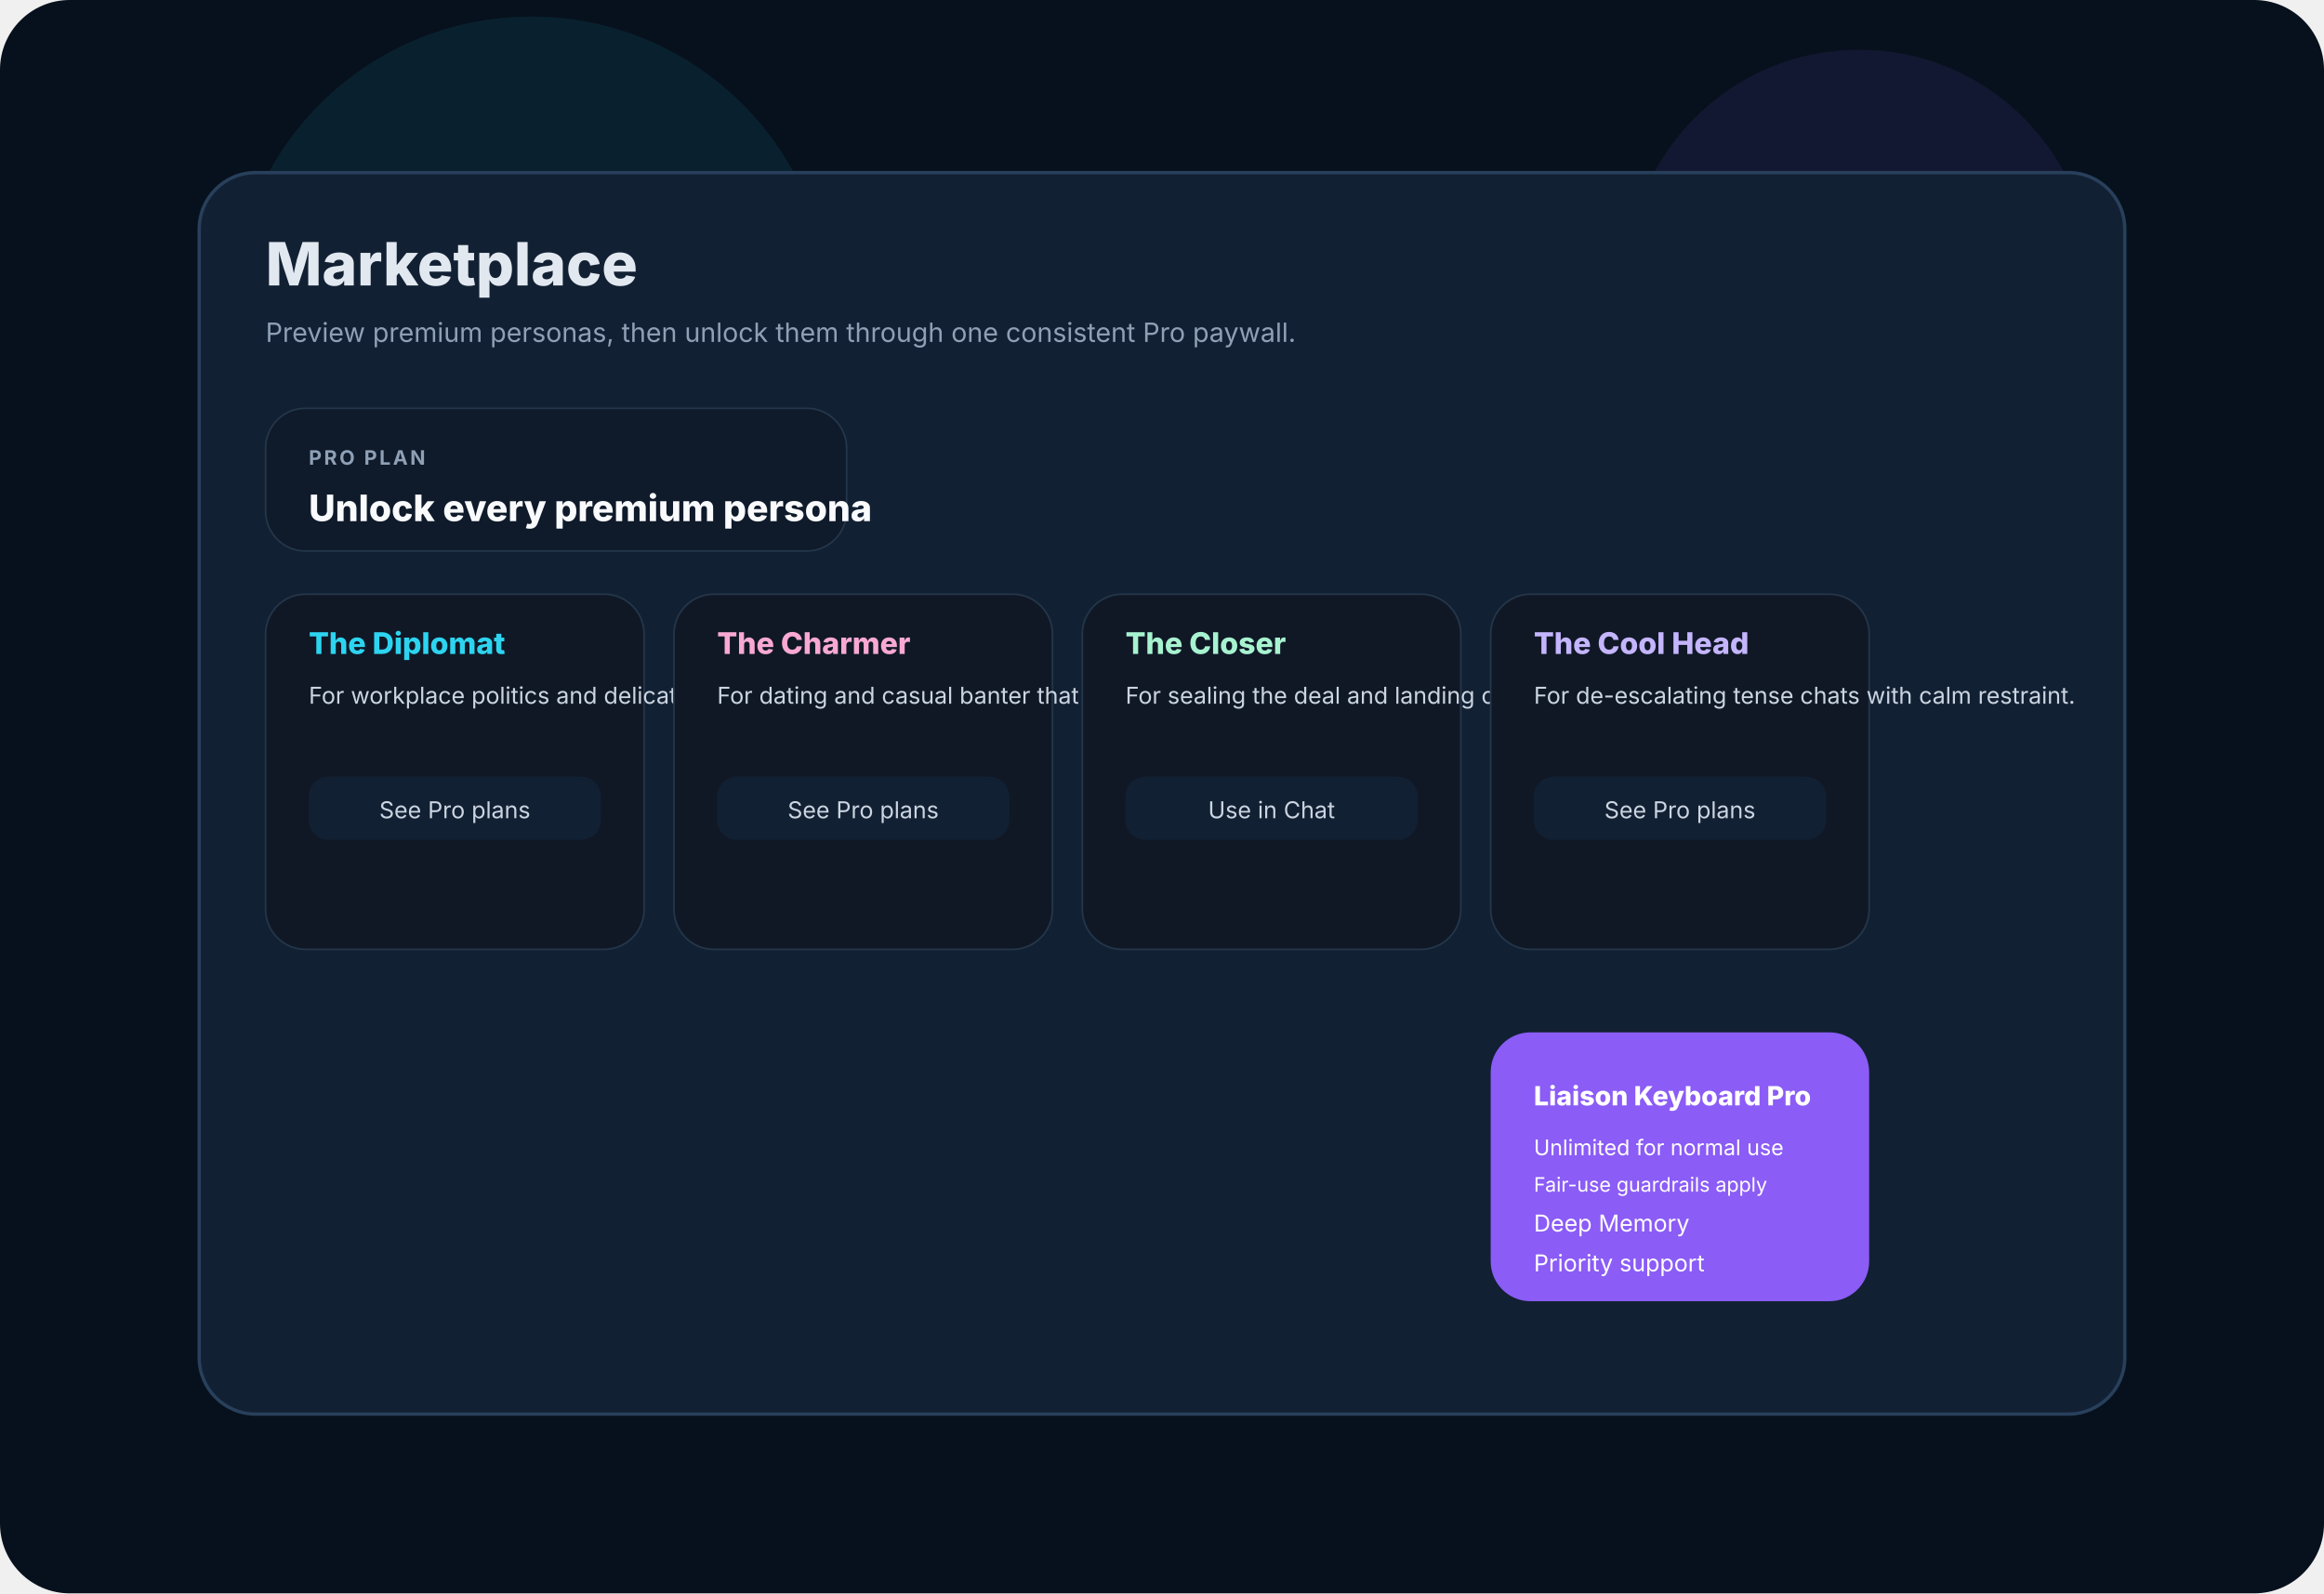
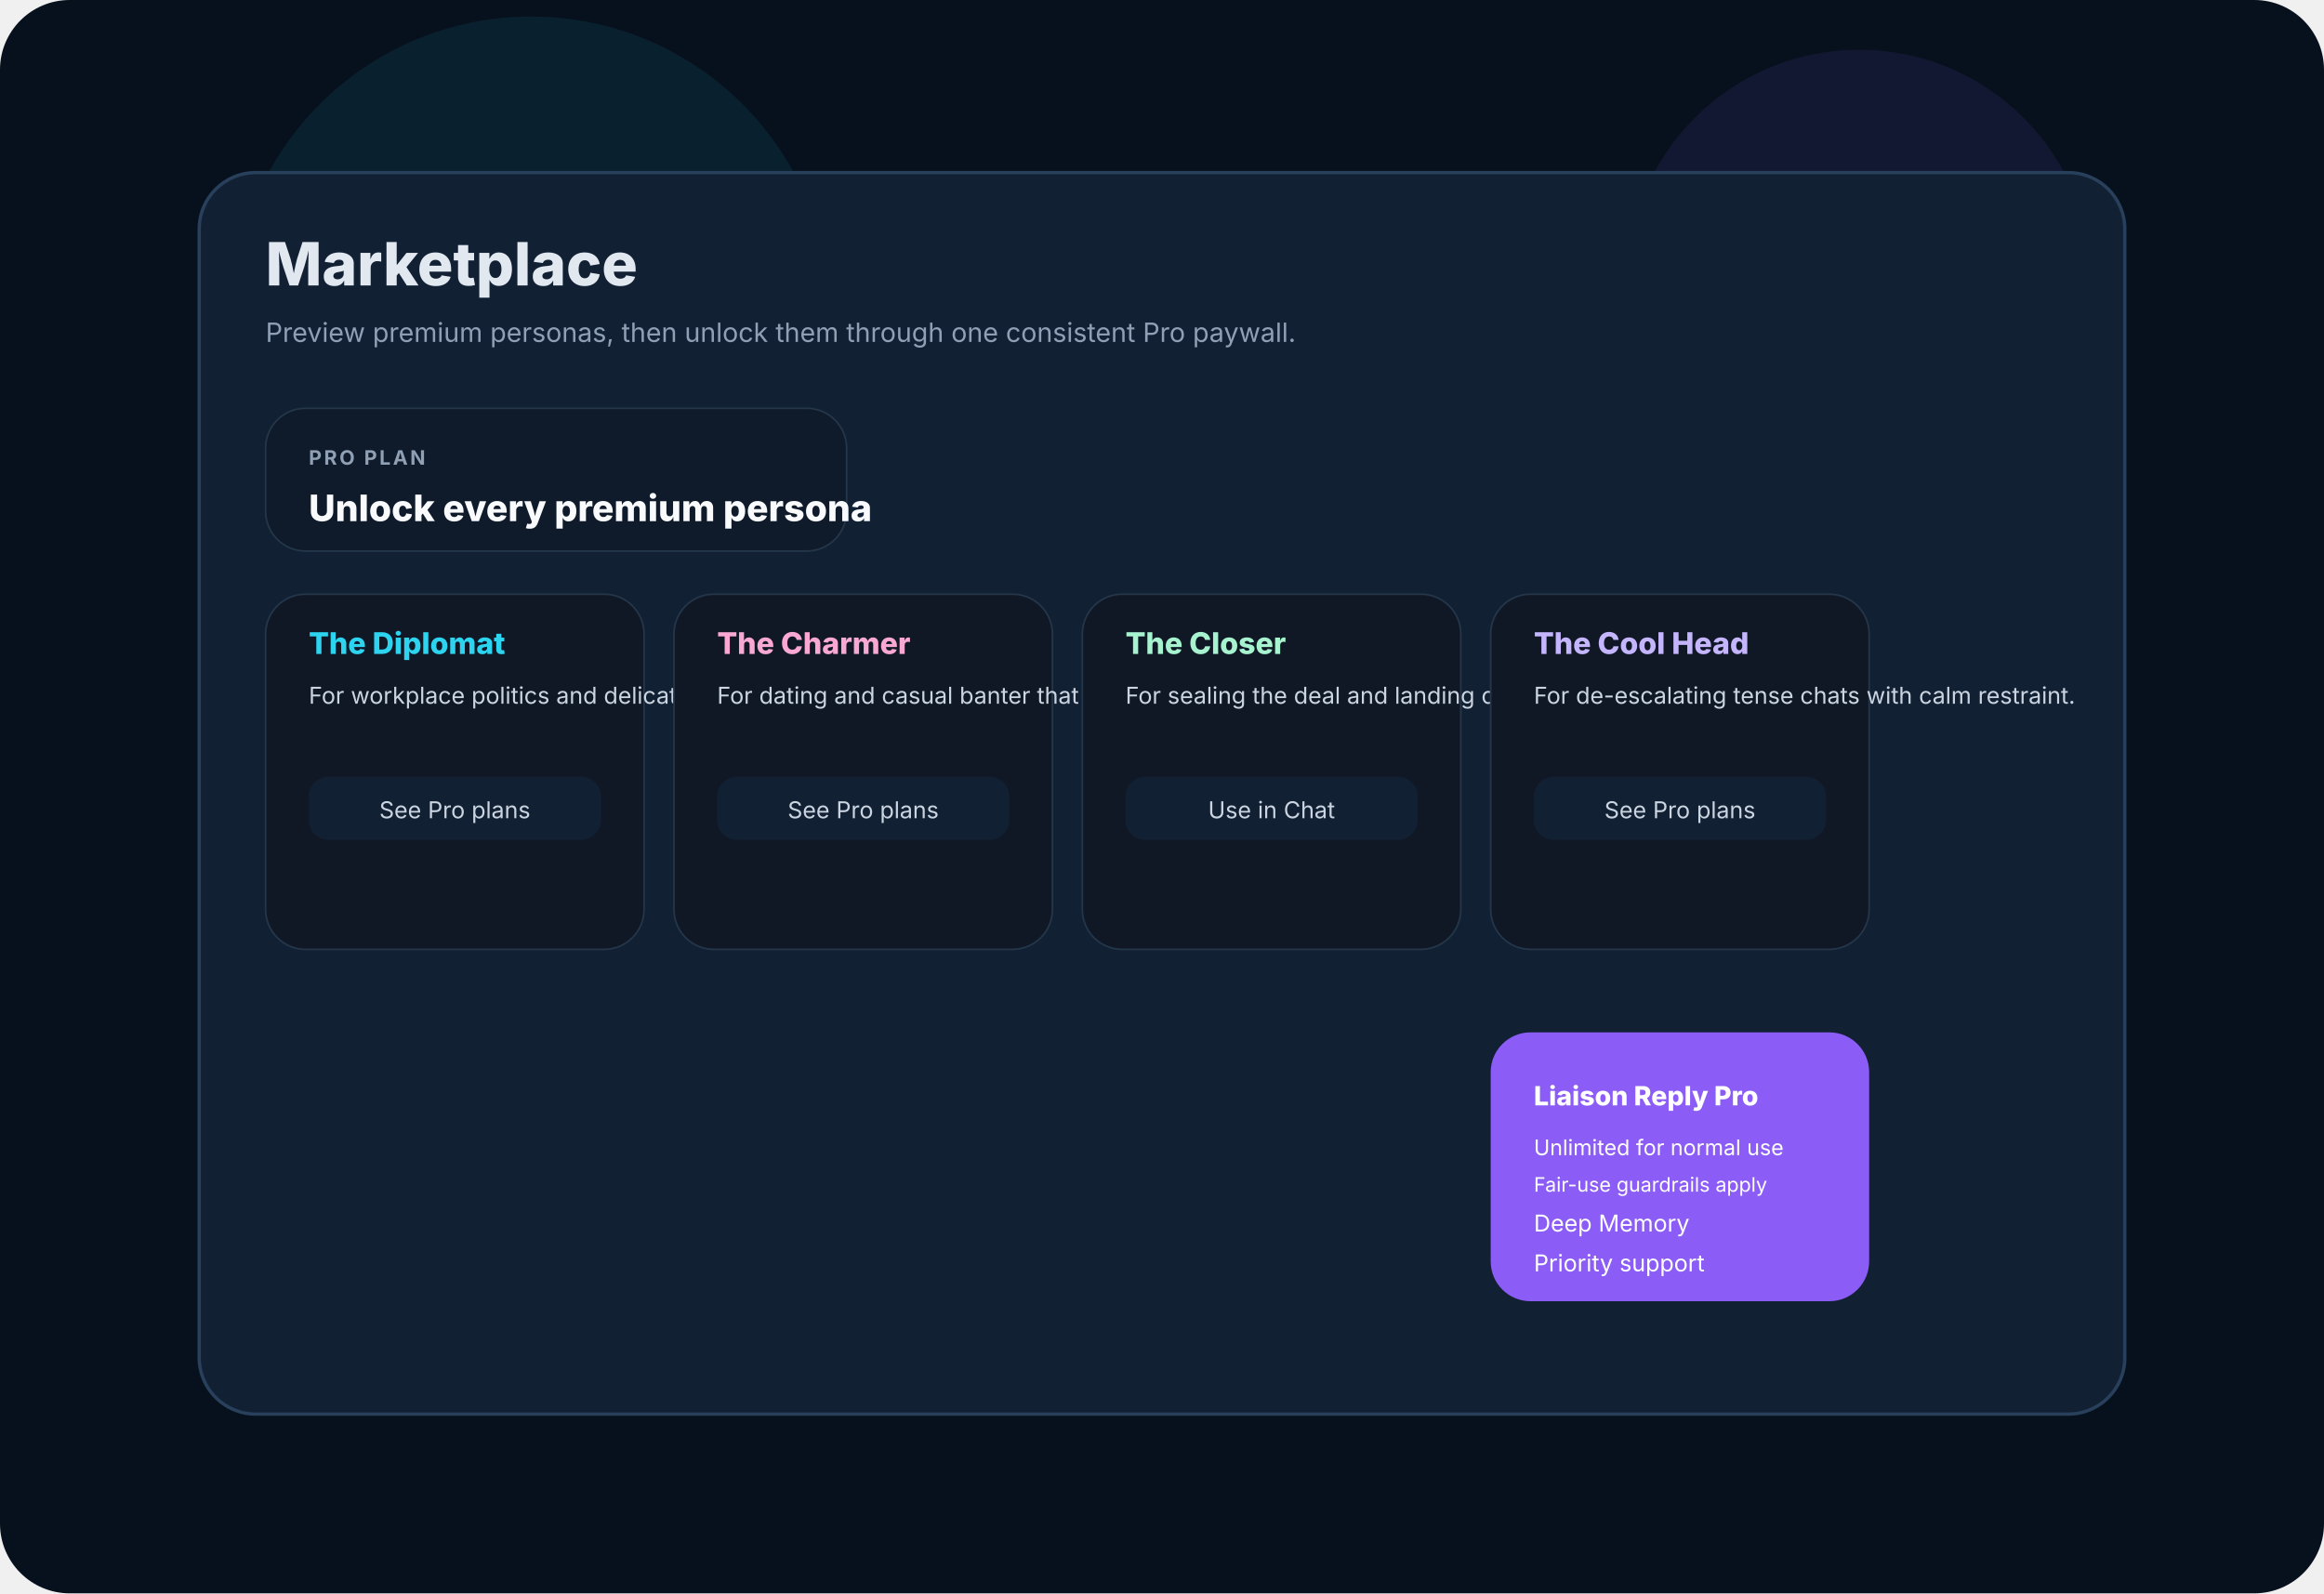
<svg xmlns="http://www.w3.org/2000/svg" viewBox="0 0 1400 960" role="img" aria-labelledby="t d">
  <defs>
    <linearGradient id="bg" x1="140" y1="80" x2="1260" y2="880">
      <stop offset="0" stop-color="#07111d" />
      <stop offset="1" stop-color="#020617" />
    </linearGradient>
    <linearGradient id="card" x1="300" y1="130" x2="1100" y2="830">
      <stop offset="0" stop-color="#122033" />
      <stop offset="1" stop-color="#0b1422" />
    </linearGradient>
    <linearGradient id="pro" x1="880" y1="180" x2="1180" y2="740">
      <stop offset="0" stop-color="#8b5cf6" />
      <stop offset="1" stop-color="#2dd4f0" />
    </linearGradient>
  </defs>
  <rect width="1400" height="960" rx="42" fill="url(#bg)" />
  <circle cx="320" cy="190" r="180" fill="#2dd4f0" fill-opacity=".08" />
  <circle cx="1120" cy="170" r="140" fill="#8b5cf6" fill-opacity=".10" />
  <rect x="120" y="104" width="1160" height="748" rx="34" fill="url(#card)" stroke="#28405b" stroke-width="2" />
  <text x="160" y="172" fill="#e2e8f0" font-family="Inter,Segoe UI,Arial,sans-serif" font-size="36" font-weight="800">Marketplace</text>
  <text x="160" y="206" fill="#8fa0b5" font-family="Inter,Segoe UI,Arial,sans-serif" font-size="16">Preview premium personas, then unlock them through one consistent Pro paywall.</text>
  <rect x="160" y="246" width="350" height="86" rx="24" fill="#0f1a2a" stroke="#24364a" />
  <text x="186" y="280" fill="#8fa0b5" font-family="Inter,Segoe UI,Arial,sans-serif" font-size="12" font-weight="700" letter-spacing="1.4">PRO PLAN</text>
  <text x="186" y="314" fill="#f8fafc" font-family="Inter,Segoe UI,Arial,sans-serif" font-size="22" font-weight="800">Unlock every premium persona</text>
  <g font-family="Inter,Segoe UI,Arial,sans-serif">
    <rect x="160" y="358" width="228" height="214" rx="24" fill="#101826" stroke="#24364a" />
    <text x="186" y="394" fill="#2dd4f0" font-size="18" font-weight="800">The Diplomat</text>
    <text x="186" y="424" fill="#cbd5e1" font-size="14">For workplace politics and delicate professional situations.</text>
    <rect x="186" y="468" width="176" height="38" rx="12" fill="#122033" />
    <text x="274" y="493" fill="#cbd5e1" font-size="14" text-anchor="middle">See Pro plans</text>
    <rect x="406" y="358" width="228" height="214" rx="24" fill="#101826" stroke="#24364a" />
    <text x="432" y="394" fill="#f9a8d4" font-size="18" font-weight="800">The Charmer</text>
    <text x="432" y="424" fill="#cbd5e1" font-size="14">For dating and casual banter that feels warm and confident.</text>
    <rect x="432" y="468" width="176" height="38" rx="12" fill="#122033" />
    <text x="520" y="493" fill="#cbd5e1" font-size="14" text-anchor="middle">See Pro plans</text>
    <rect x="652" y="358" width="228" height="214" rx="24" fill="#101826" stroke="#24364a" />
    <text x="678" y="394" fill="#a7f3d0" font-size="18" font-weight="800">The Closer</text>
    <text x="678" y="424" fill="#cbd5e1" font-size="14">For sealing the deal and landing clear next steps.</text>
    <rect x="678" y="468" width="176" height="38" rx="12" fill="#122033" />
    <text x="766" y="493" fill="#cbd5e1" font-size="14" text-anchor="middle">Use in Chat</text>
    <rect x="898" y="358" width="228" height="214" rx="24" fill="#101826" stroke="#24364a" />
    <text x="924" y="394" fill="#c4b5fd" font-size="18" font-weight="800">The Cool Head</text>
    <text x="924" y="424" fill="#cbd5e1" font-size="14">For de-escalating tense chats with calm restraint.</text>
    <rect x="924" y="468" width="176" height="38" rx="12" fill="#122033" />
    <text x="1012" y="493" fill="#cbd5e1" font-size="14" text-anchor="middle">See Pro plans</text>
  </g>
  <rect x="898" y="622" width="228" height="162" rx="24" fill="url(#pro)" />
-   <text x="924" y="666" fill="#fff" font-family="Inter,Segoe UI,Arial,sans-serif" font-size="16" font-weight="800">Liaison Keyboard Pro</text>
+   <text x="924" y="666" fill="#fff" font-family="Inter,Segoe UI,Arial,sans-serif" font-size="16" font-weight="800">Liaison Reply Pro</text>
  <text x="924" y="696" fill="#fff" font-family="Inter,Segoe UI,Arial,sans-serif" font-size="13">Unlimited for normal use</text>
  <text x="924" y="718" fill="#fff" font-family="Inter,Segoe UI,Arial,sans-serif" font-size="12">Fair-use guardrails apply</text>
  <text x="924" y="742" fill="#fff" font-family="Inter,Segoe UI,Arial,sans-serif" font-size="14">Deep Memory</text>
  <text x="924" y="766" fill="#fff" font-family="Inter,Segoe UI,Arial,sans-serif" font-size="14">Priority support</text>
</svg>
